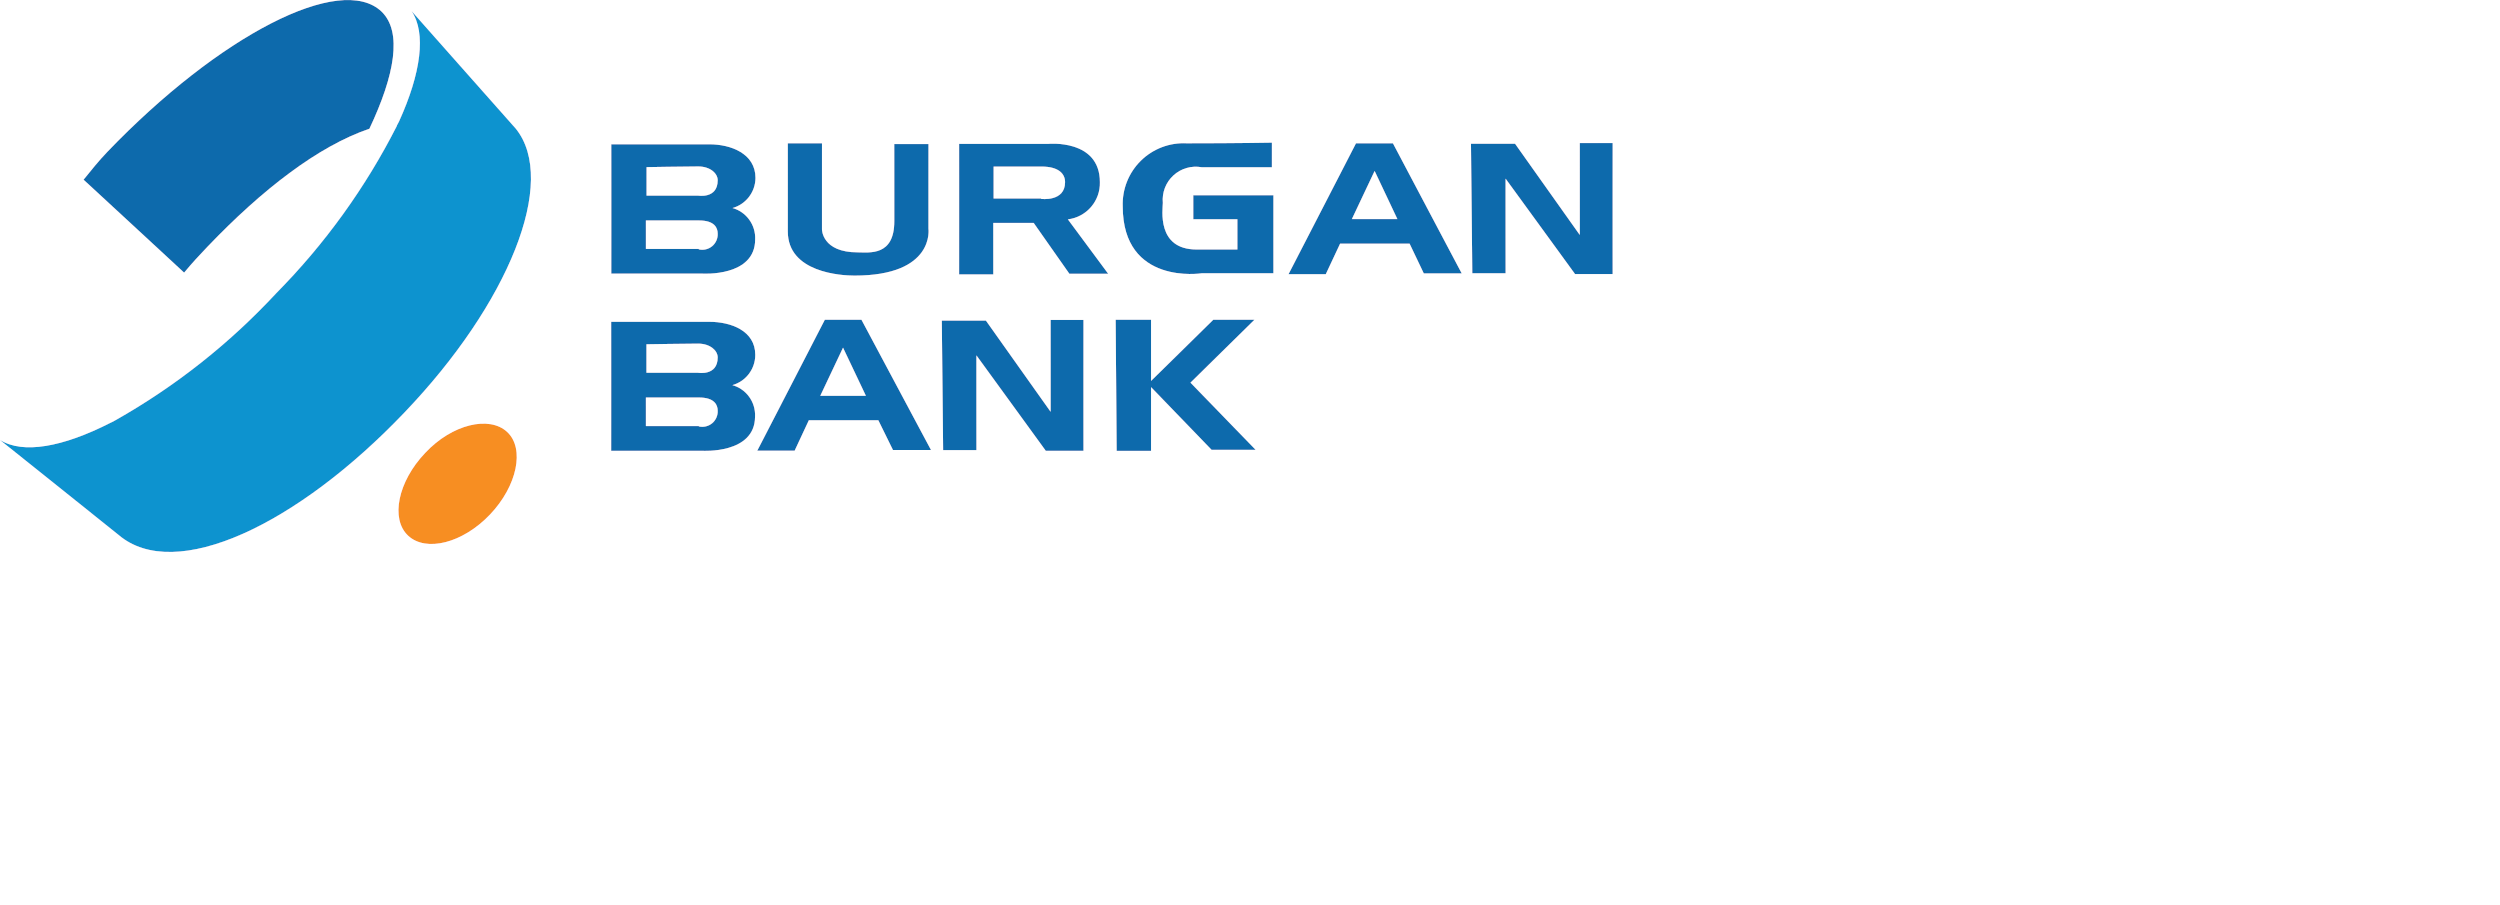
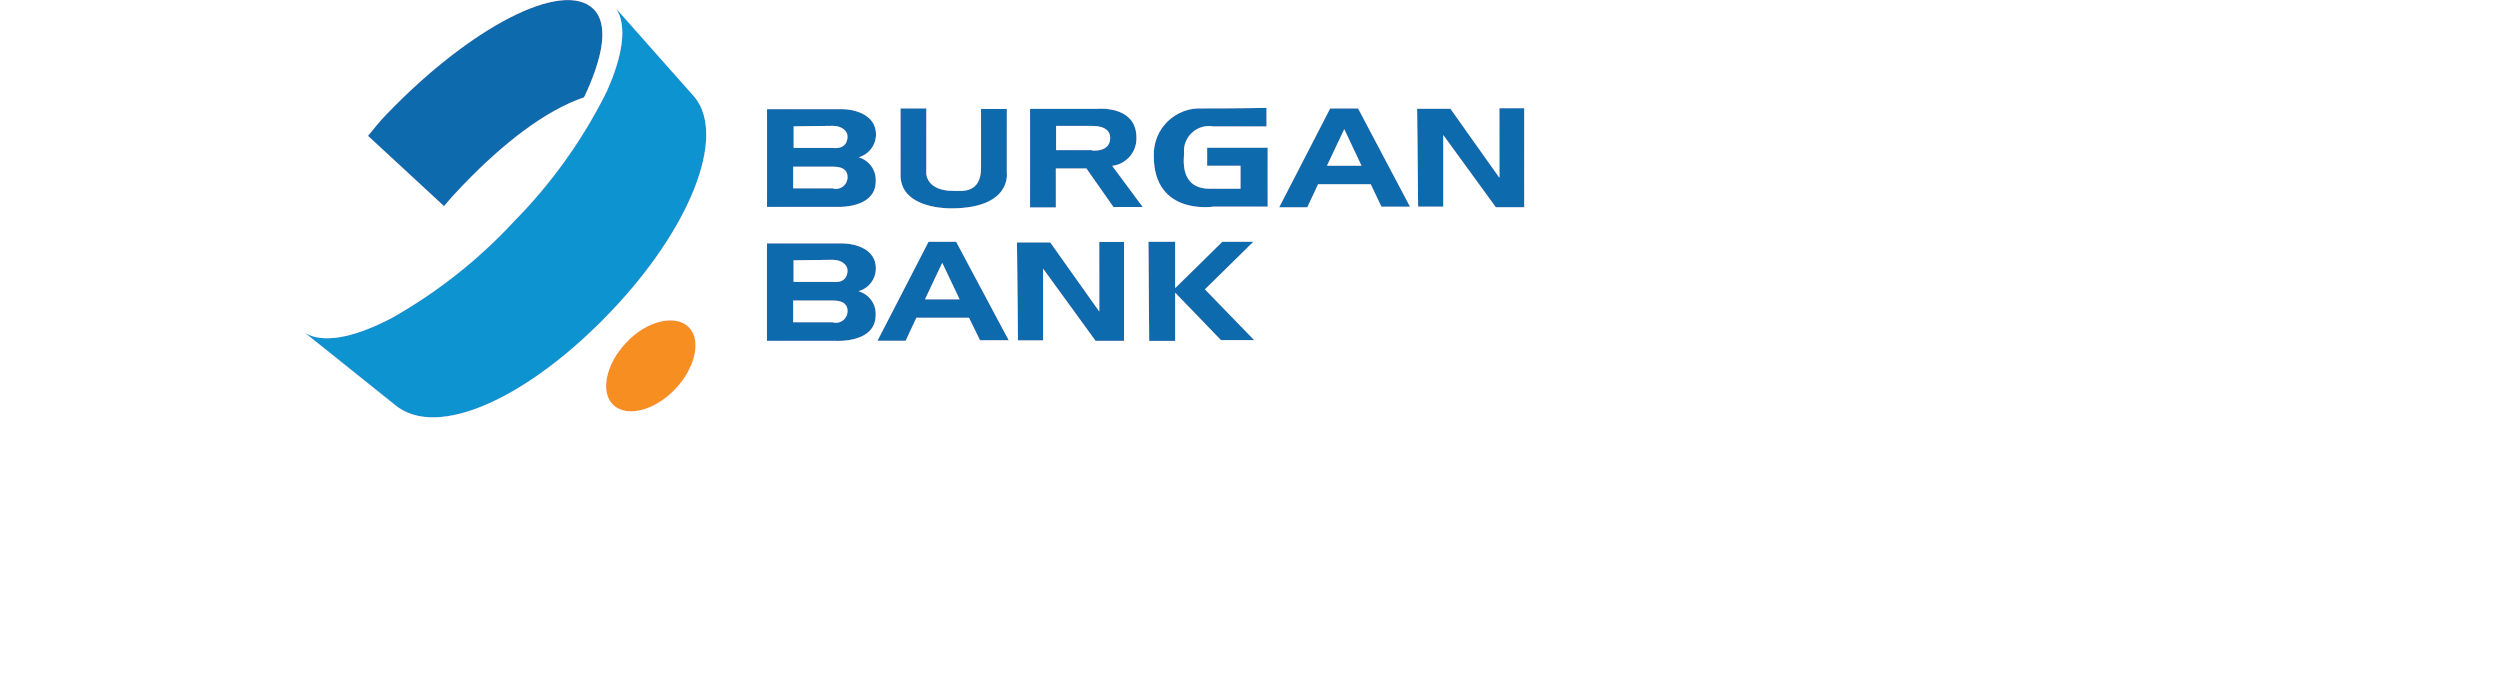
- <svg xmlns="http://www.w3.org/2000/svg" version="1.1" x="0px" y="0px" width="226.771px" height="82.032px" viewBox="0 0 226.771 82.032" enable-background="new 0 0 226.771 82.032" xml:space="preserve">
+ <svg xmlns="http://www.w3.org/2000/svg" version="1.1" x="0px" y="0px" width="226.771px" height="62.032px" viewBox="0 0 226.771 82.032" enable-background="new 0 0 226.771 82.032" xml:space="preserve">
  <defs>
    <style>.cls-1{fill:#1093cf;}.cls-2{fill:#f78e20;}.cls-3{fill:#086aac;}</style>
    <filter id="white-shadow" x="-50%" y="-50%" width="200%" height="200%">
      <feDropShadow dx="0" dy="0" stdDeviation="3" flood-color="white" />
    </filter>
  </defs>
  <g id="Layer_2" data-name="Layer 2" filter="url(#white-shadow)">
    <g id="Layer_1-2" data-name="Layer 1">
      <path class="cls-1" d="M37.33,1l8.92,10.06.54.61c3.84,4.77-.63,15.86-10.12,25.77C27,47.58,15.89,52.91,10.75,48.52L0,39.91c2.07,1.3,5.68.65,10-1.55l.27-.13.16-.09A60.44,60.44,0,0,0,25.06,26.59,60.66,60.66,0,0,0,36,11.41c0-.07.06-.12.08-.18L36.2,11C38.18,6.64,38.68,3,37.33,1" />
      <path class="cls-2" d="M38.57,41.08c-2.48,2.6-3.17,6-1.55,7.51s4.94.69,7.42-1.91,3.18-6,1.56-7.5-5-.7-7.43,1.9" />
      <path class="cls-3" d="M34.62,1.06C30.91-2.5,19.86,3.22,9.73,13.78c-.75.78-1.46,1.66-2.15,2.52l9.12,8.43c.73-.87,1.33-1.53,2.15-2.38,4.89-5.11,10-9.09,14.66-10.67,2.3-4.86,3-8.78,1.11-10.62" />
      <path class="cls-3" d="M71.43,13h3.13v7.81s0,2.08,3.23,2.08c1.06,0,3.33.37,3.33-2.82v-7h3.1v7.67S84.84,25,77.51,25c-1.22,0-6.05-.28-6.05-4s0-8,0-8" />
      <path class="cls-3" d="M115.37,13v2.17H109a3,3,0,0,0-3.52,3.23c0,.57-.6,4.23,3.06,4.23h3.7V19.89h-4V17.71h7.27v7.08H109s-7.16,1.12-7.16-6.07A5.52,5.52,0,0,1,107.64,13c4.58,0,7.73-.06,7.73-.06" />
      <path class="cls-3" d="M94.43,18h-4.3V15.11h4.35c1.59,0,2.13.69,2.13,1.41,0,1.81-2.18,1.52-2.18,1.52m2.44,1.86a3.31,3.31,0,0,0,2.9-3.38c0-3.93-4.69-3.47-4.69-3.47H87V24.89h3.1V20.22l3.66,0L97,24.83h3.52Z" />
      <path class="cls-3" d="M63.31,17.74H58.65V15.16s3.61-.06,4.69-.06,1.76.63,1.76,1.25c0,1.71-1.79,1.39-1.79,1.39m.08,4.84h-4.8V20l4.83,0c1.4,0,1.68.68,1.68,1.19a1.4,1.4,0,0,1-1.71,1.43m3-3.73a2.86,2.86,0,0,0,2.14-2.75c0-2.22-2.25-3.05-4.18-3.05l-8.9,0V24.82h8.28s4.77.31,4.77-3.1a2.83,2.83,0,0,0-2.11-2.87" />
      <path class="cls-3" d="M63.31,33.81H58.64V31.23s3.61-.06,4.69-.06,1.77.63,1.77,1.25c0,1.71-1.79,1.39-1.79,1.39m.08,4.84h-4.8V36.06l4.83,0c1.39,0,1.68.68,1.68,1.19a1.4,1.4,0,0,1-1.71,1.43m3-3.73a2.85,2.85,0,0,0,2.12-2.76c0-2.21-2.24-3-4.17-3l-8.9,0V40.89h8.27s4.78.31,4.78-3.1a2.82,2.82,0,0,0-2.1-2.87" />
      <polygon class="cls-3" points="101.2 29 101.29 40.9 104.41 40.9 104.41 35.12 109.9 40.8 113.89 40.8 107.99 34.71 113.79 29 110.06 29 104.41 34.55 104.41 29 101.2 29" />
      <path class="cls-3" d="M74.41,35.9l2.06-4.36,2.07,4.36ZM78.14,29H74.82L68.69,40.88h3.39l1.29-2.76h6.3L81,40.82h3.45Z" />
      <polygon class="cls-3" points="85.43 29.08 89.43 29.08 95.3 37.35 95.3 29.02 98.28 29.02 98.28 40.89 94.86 40.89 88.57 32.24 88.57 40.83 85.55 40.83 85.43 29.08" />
      <path class="cls-3" d="M122.63,19.87l2.06-4.36,2.06,4.36ZM126.35,13H123l-6.12,11.87h3.38l1.3-2.77h6.3l1.29,2.7h3.44Z" />
      <polygon class="cls-3" points="133.43 13.04 137.43 13.04 143.3 21.31 143.3 12.98 146.28 12.98 146.28 24.86 142.87 24.86 136.57 16.21 136.57 24.79 133.55 24.79 133.43 13.04" />
    </g>
  </g>
</svg>
